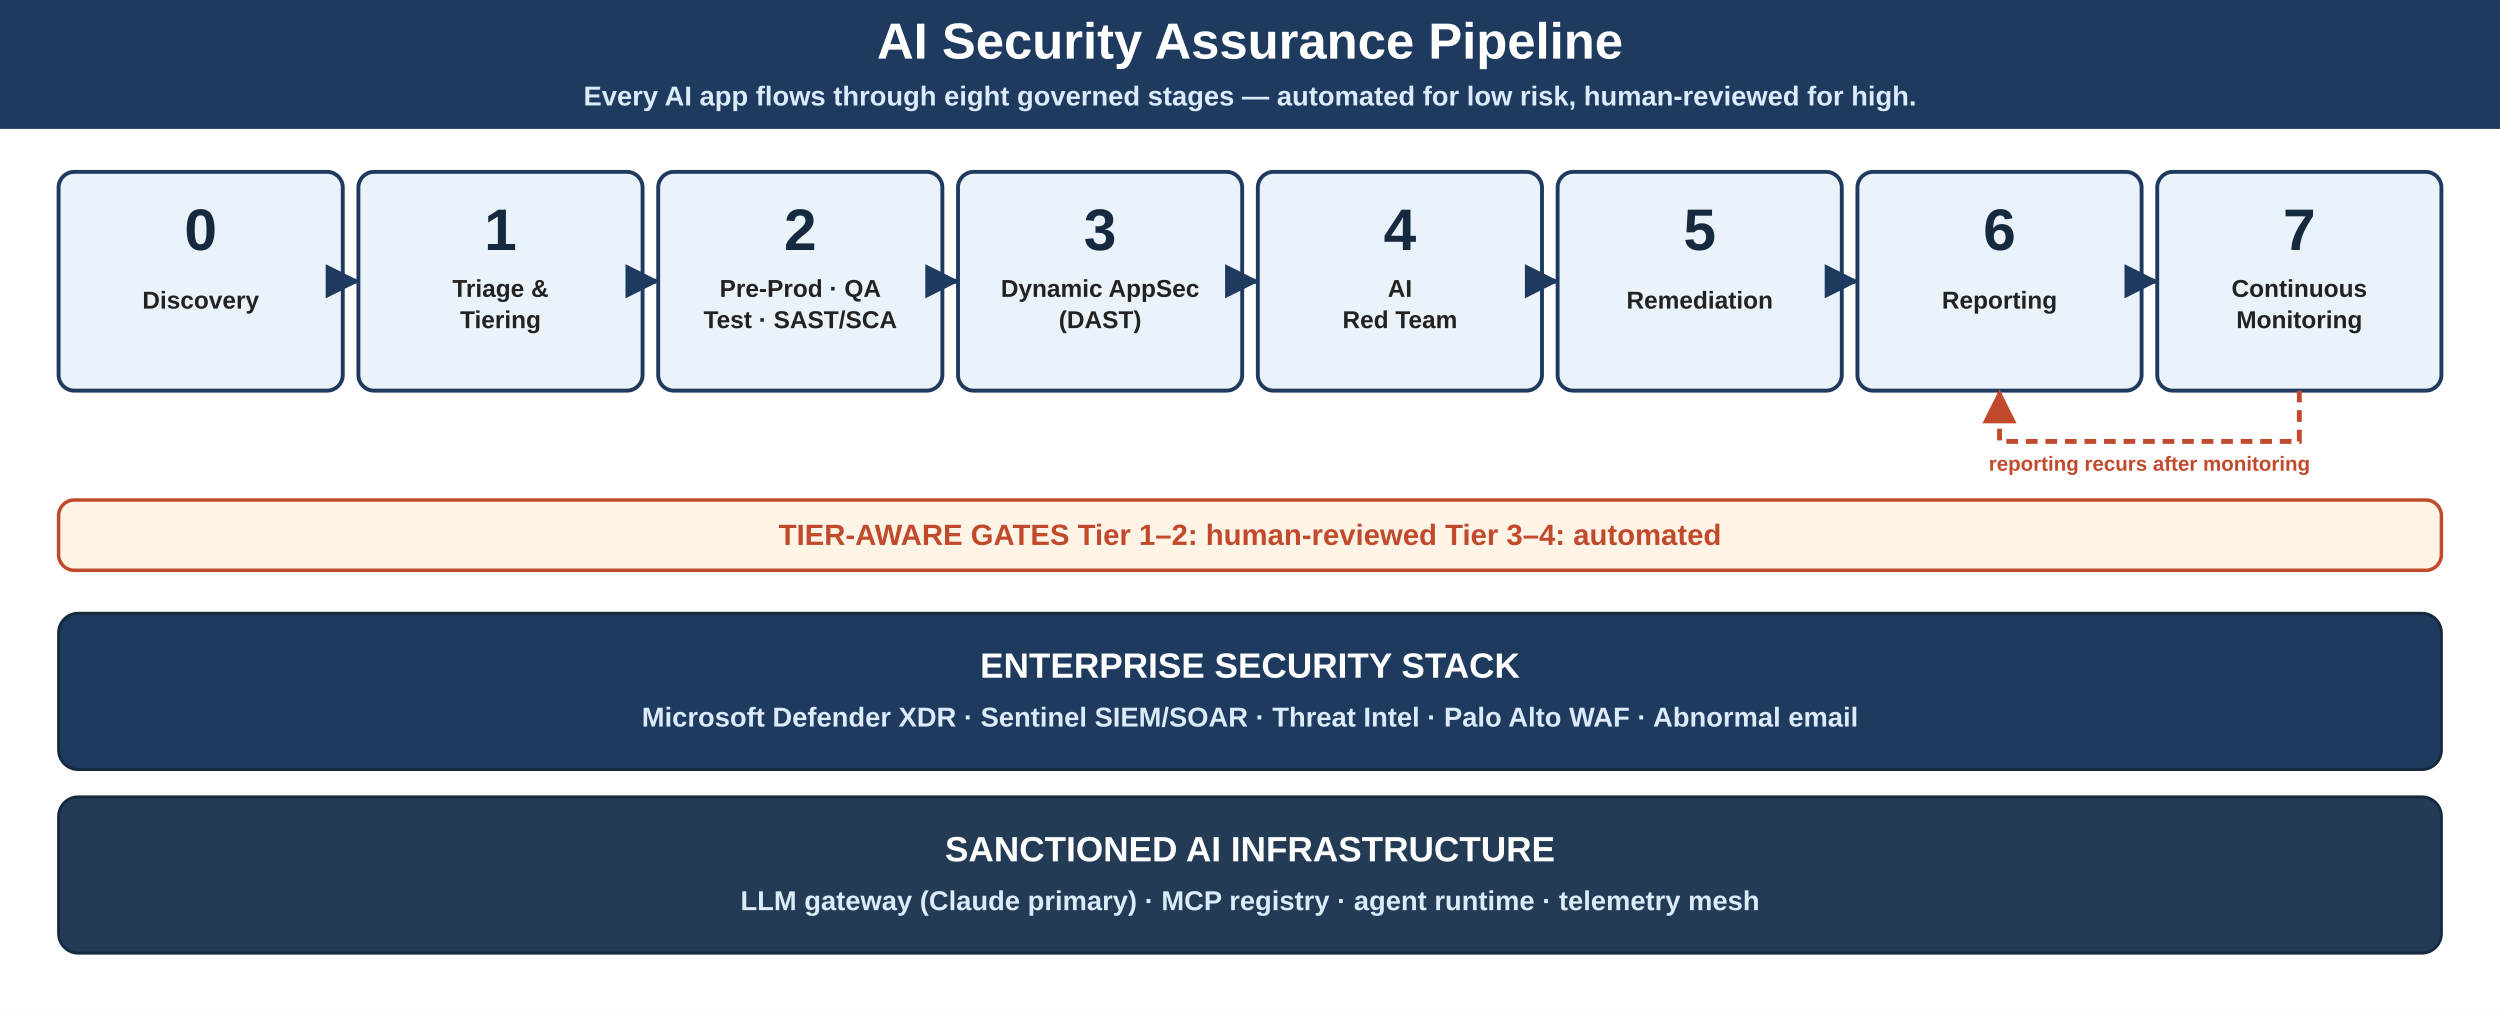
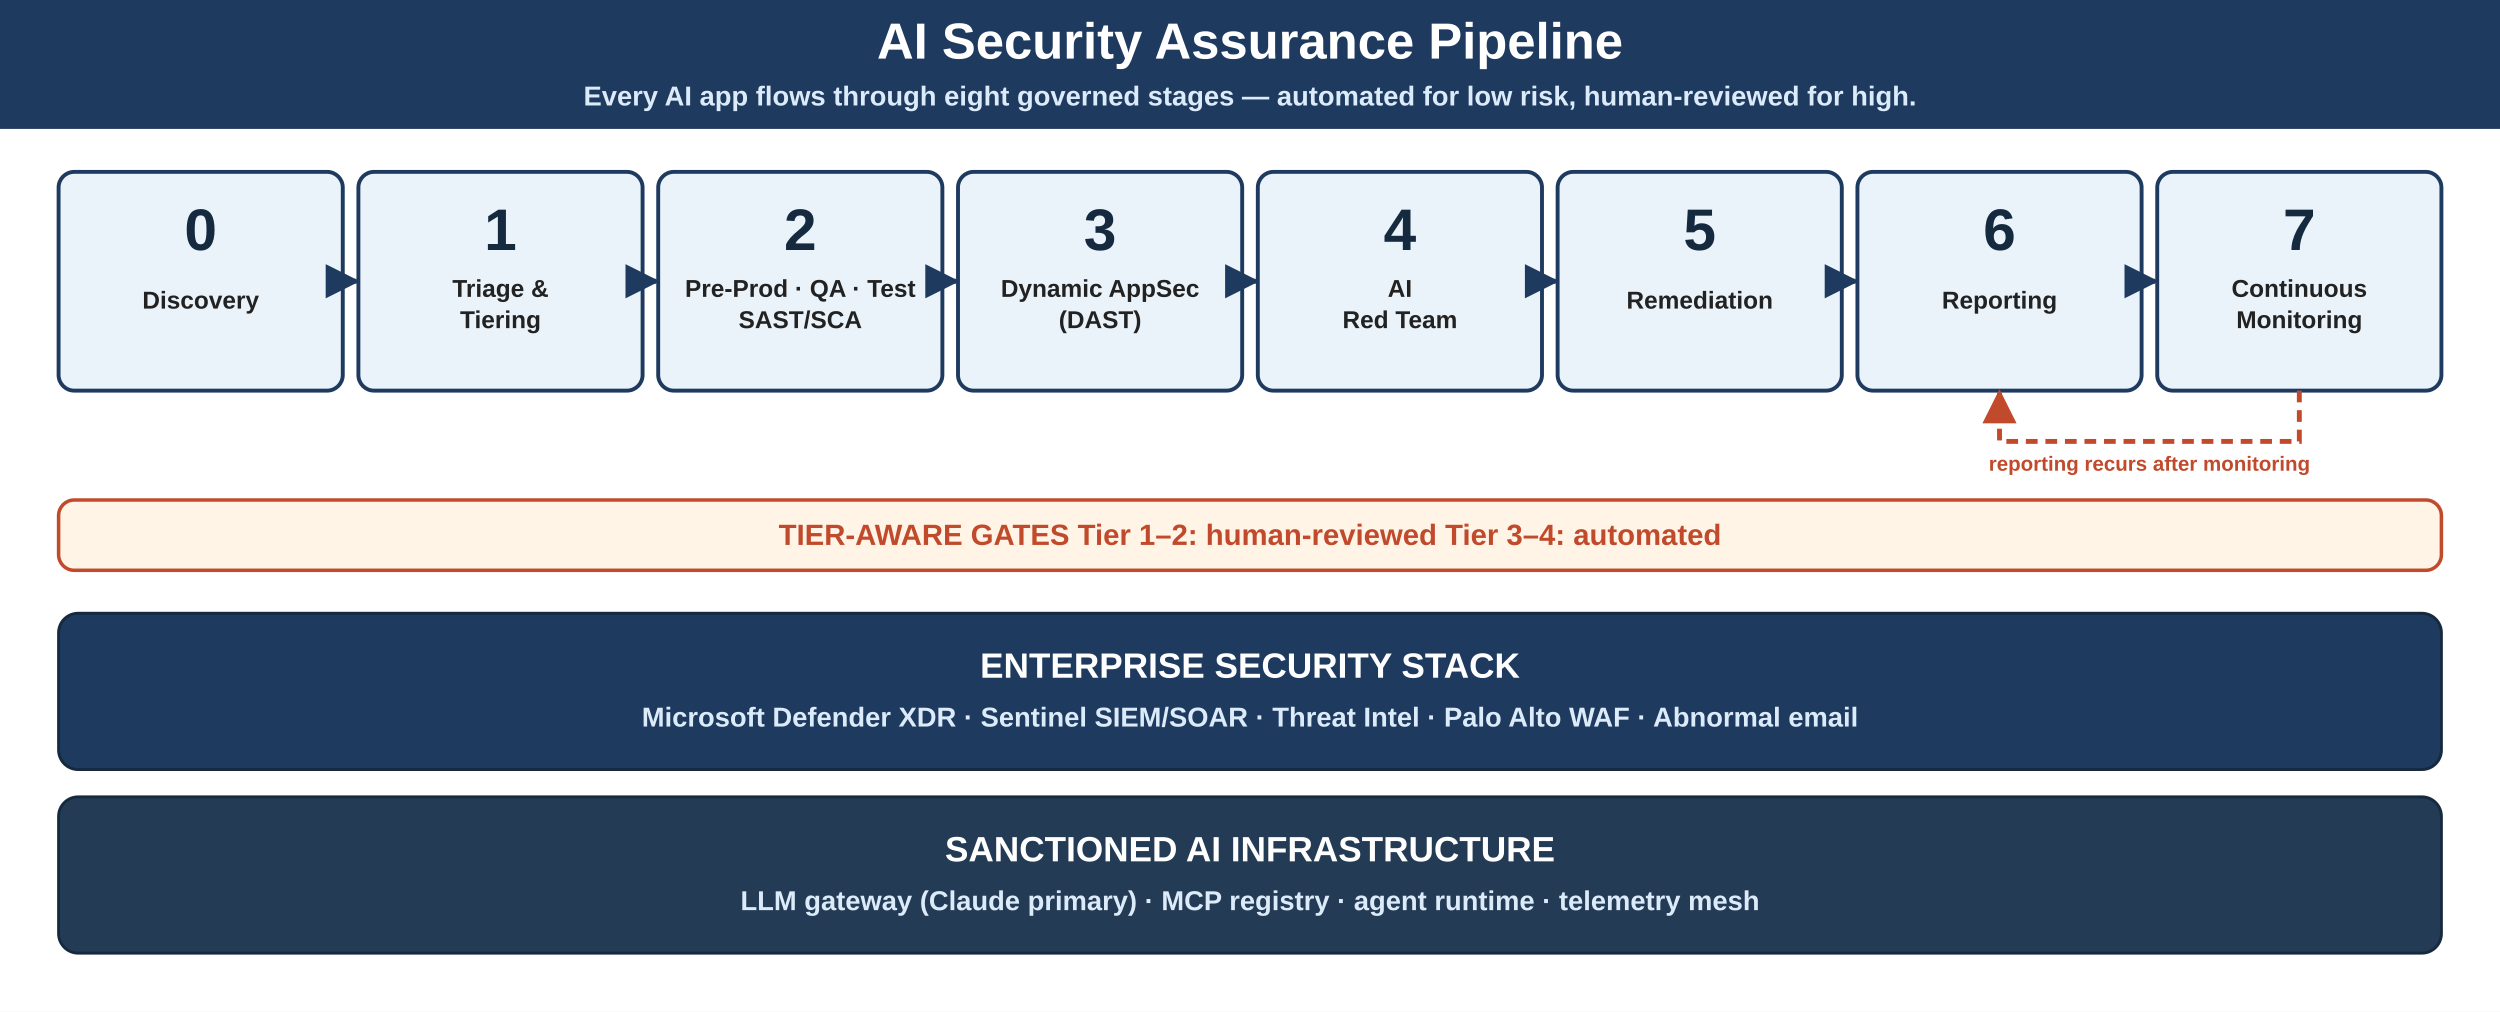
<svg xmlns="http://www.w3.org/2000/svg" width="1280" height="518" viewBox="0 0 1280 518" font-family="Arial, Helvetica, sans-serif">
  <defs>
    <marker id="arr" viewBox="0 0 10 10" refX="9" refY="5" markerWidth="7" markerHeight="7" orient="auto-start-reverse">
      <path d="M 0 0 L 10 5 L 0 10 z" fill="#1F3A5F" />
    </marker>
    <marker id="arrL" viewBox="0 0 10 10" refX="9" refY="5" markerWidth="7" markerHeight="7" orient="auto-start-reverse">
      <path d="M 0 0 L 10 5 L 0 10 z" fill="#8A95A8" />
    </marker>
    <marker id="arrA" viewBox="0 0 10 10" refX="9" refY="5" markerWidth="7" markerHeight="7" orient="auto-start-reverse">
      <path d="M 0 0 L 10 5 L 0 10 z" fill="#C04A2B" />
    </marker>
  </defs>
  <rect x="0" y="0" width="1280" height="518" fill="#FFFFFF" stroke="#FFFFFF" stroke-width="0" rx="0" ry="0" />
  <rect x="0" y="0" width="1280" height="66" fill="#1F3A5F" stroke="#1F3A5F" stroke-width="0" rx="0" ry="0" />
  <text x="640.0" y="30" font-size="26" fill="#FFFFFF" text-anchor="middle" font-weight="bold">AI Security Assurance Pipeline</text>
  <text x="640.0" y="54" font-size="14" fill="#DCEBFA" text-anchor="middle" font-weight="bold">Every AI app flows through eight governed stages — automated for low risk, human-reviewed for high.</text>
  <rect x="30.0" y="88" width="145.5" height="112" fill="#EAF3FA" stroke="#1F3A5F" stroke-width="2" rx="8" ry="8" />
  <text x="102.75" y="128" font-size="30" fill="#15293F" text-anchor="middle" font-weight="bold">0</text>
  <text x="102.75" y="158" font-size="12.5" fill="#222222" text-anchor="middle" font-weight="bold">Discovery</text>
  <line x1="176.5" y1="144.0" x2="182.5" y2="144.0" stroke="#1F3A5F" stroke-width="2.5" marker-end="url(#arr)" />
  <rect x="183.5" y="88" width="145.5" height="112" fill="#EAF3FA" stroke="#1F3A5F" stroke-width="2" rx="8" ry="8" />
  <text x="256.25" y="128" font-size="30" fill="#15293F" text-anchor="middle" font-weight="bold">1</text>
  <text x="256.25" y="152" font-size="12.5" fill="#222222" text-anchor="middle" font-weight="bold">Triage &amp;</text>
  <text x="256.25" y="168" font-size="12.5" fill="#222222" text-anchor="middle" font-weight="bold">Tiering</text>
  <line x1="330.0" y1="144.0" x2="336.0" y2="144.0" stroke="#1F3A5F" stroke-width="2.5" marker-end="url(#arr)" />
  <rect x="337.0" y="88" width="145.5" height="112" fill="#EAF3FA" stroke="#1F3A5F" stroke-width="2" rx="8" ry="8" />
  <text x="409.75" y="128" font-size="30" fill="#15293F" text-anchor="middle" font-weight="bold">2</text>
-   <text x="409.75" y="152" font-size="12.5" fill="#222222" text-anchor="middle" font-weight="bold">Pre-Prod · QA</text>
-   <text x="409.75" y="168" font-size="12.5" fill="#222222" text-anchor="middle" font-weight="bold">Test · SAST/SCA</text>
+   <text x="409.75" y="152" font-size="12.5" fill="#222222" text-anchor="middle" font-weight="bold">Pre-Prod · QA · Test</text>
+   <text x="409.75" y="168" font-size="12.5" fill="#222222" text-anchor="middle" font-weight="bold">SAST/SCA</text>
  <line x1="483.5" y1="144.0" x2="489.5" y2="144.0" stroke="#1F3A5F" stroke-width="2.5" marker-end="url(#arr)" />
  <rect x="490.5" y="88" width="145.5" height="112" fill="#EAF3FA" stroke="#1F3A5F" stroke-width="2" rx="8" ry="8" />
  <text x="563.25" y="128" font-size="30" fill="#15293F" text-anchor="middle" font-weight="bold">3</text>
  <text x="563.25" y="152" font-size="12.5" fill="#222222" text-anchor="middle" font-weight="bold">Dynamic AppSec</text>
  <text x="563.25" y="168" font-size="12.5" fill="#222222" text-anchor="middle" font-weight="bold">(DAST)</text>
  <line x1="637.0" y1="144.0" x2="643.0" y2="144.0" stroke="#1F3A5F" stroke-width="2.5" marker-end="url(#arr)" />
  <rect x="644.0" y="88" width="145.5" height="112" fill="#EAF3FA" stroke="#1F3A5F" stroke-width="2" rx="8" ry="8" />
  <text x="716.75" y="128" font-size="30" fill="#15293F" text-anchor="middle" font-weight="bold">4</text>
  <text x="716.75" y="152" font-size="12.5" fill="#222222" text-anchor="middle" font-weight="bold">AI</text>
  <text x="716.75" y="168" font-size="12.5" fill="#222222" text-anchor="middle" font-weight="bold">Red Team</text>
  <line x1="790.5" y1="144.0" x2="796.5" y2="144.0" stroke="#1F3A5F" stroke-width="2.5" marker-end="url(#arr)" />
  <rect x="797.5" y="88" width="145.5" height="112" fill="#EAF3FA" stroke="#1F3A5F" stroke-width="2" rx="8" ry="8" />
  <text x="870.25" y="128" font-size="30" fill="#15293F" text-anchor="middle" font-weight="bold">5</text>
  <text x="870.25" y="158" font-size="12.5" fill="#222222" text-anchor="middle" font-weight="bold">Remediation</text>
  <line x1="944.0" y1="144.0" x2="950.0" y2="144.0" stroke="#1F3A5F" stroke-width="2.5" marker-end="url(#arr)" />
  <rect x="951.0" y="88" width="145.5" height="112" fill="#EAF3FA" stroke="#1F3A5F" stroke-width="2" rx="8" ry="8" />
  <text x="1023.75" y="128" font-size="30" fill="#15293F" text-anchor="middle" font-weight="bold">6</text>
  <text x="1023.75" y="158" font-size="12.5" fill="#222222" text-anchor="middle" font-weight="bold">Reporting</text>
  <line x1="1097.5" y1="144.0" x2="1103.5" y2="144.0" stroke="#1F3A5F" stroke-width="2.5" marker-end="url(#arr)" />
  <rect x="1104.5" y="88" width="145.5" height="112" fill="#EAF3FA" stroke="#1F3A5F" stroke-width="2" rx="8" ry="8" />
  <text x="1177.25" y="128" font-size="30" fill="#15293F" text-anchor="middle" font-weight="bold">7</text>
  <text x="1177.25" y="152" font-size="12.5" fill="#222222" text-anchor="middle" font-weight="bold">Continuous</text>
  <text x="1177.25" y="168" font-size="12.5" fill="#222222" text-anchor="middle" font-weight="bold">Monitoring</text>
  <path d="M 1177.25 200 L 1177.25 226 L 1023.75 226 L 1023.75 201" fill="none" stroke="#C04A2B" stroke-width="2.5" stroke-dasharray="6 4" marker-end="url(#arrA)" />
  <text x="1100.5" y="241" font-size="10.5" fill="#C04A2B" text-anchor="middle" font-weight="bold">reporting recurs after monitoring</text>
  <rect x="30" y="256" width="1220" height="36" fill="#FFF4E5" stroke="#C04A2B" stroke-width="1.8" rx="8" ry="8" />
  <text x="640.0" y="279" font-size="15" fill="#C04A2B" text-anchor="middle" font-weight="bold">TIER-AWARE GATES        Tier 1–2: human-reviewed        Tier 3–4: automated</text>
  <rect x="30" y="314" width="1220" height="80" fill="#1F3A5F" stroke="#15293F" stroke-width="1.5" rx="10" ry="10" />
  <text x="640.0" y="347" font-size="18" fill="#FFFFFF" text-anchor="middle" font-weight="bold">ENTERPRISE SECURITY STACK</text>
  <text x="640.0" y="372" font-size="14" fill="#DCEBFA" text-anchor="middle" font-weight="bold">Microsoft Defender XDR  ·  Sentinel SIEM/SOAR  ·  Threat Intel  ·  Palo Alto WAF  ·  Abnormal email</text>
  <rect x="30" y="408" width="1220" height="80" fill="#243B55" stroke="#15293F" stroke-width="1.5" rx="10" ry="10" />
  <text x="640.0" y="441" font-size="18" fill="#FFFFFF" text-anchor="middle" font-weight="bold">SANCTIONED AI INFRASTRUCTURE</text>
  <text x="640.0" y="466" font-size="14" fill="#DCEBFA" text-anchor="middle" font-weight="bold">LLM gateway (Claude primary)  ·  MCP registry  ·  agent runtime  ·  telemetry mesh</text>
</svg>
